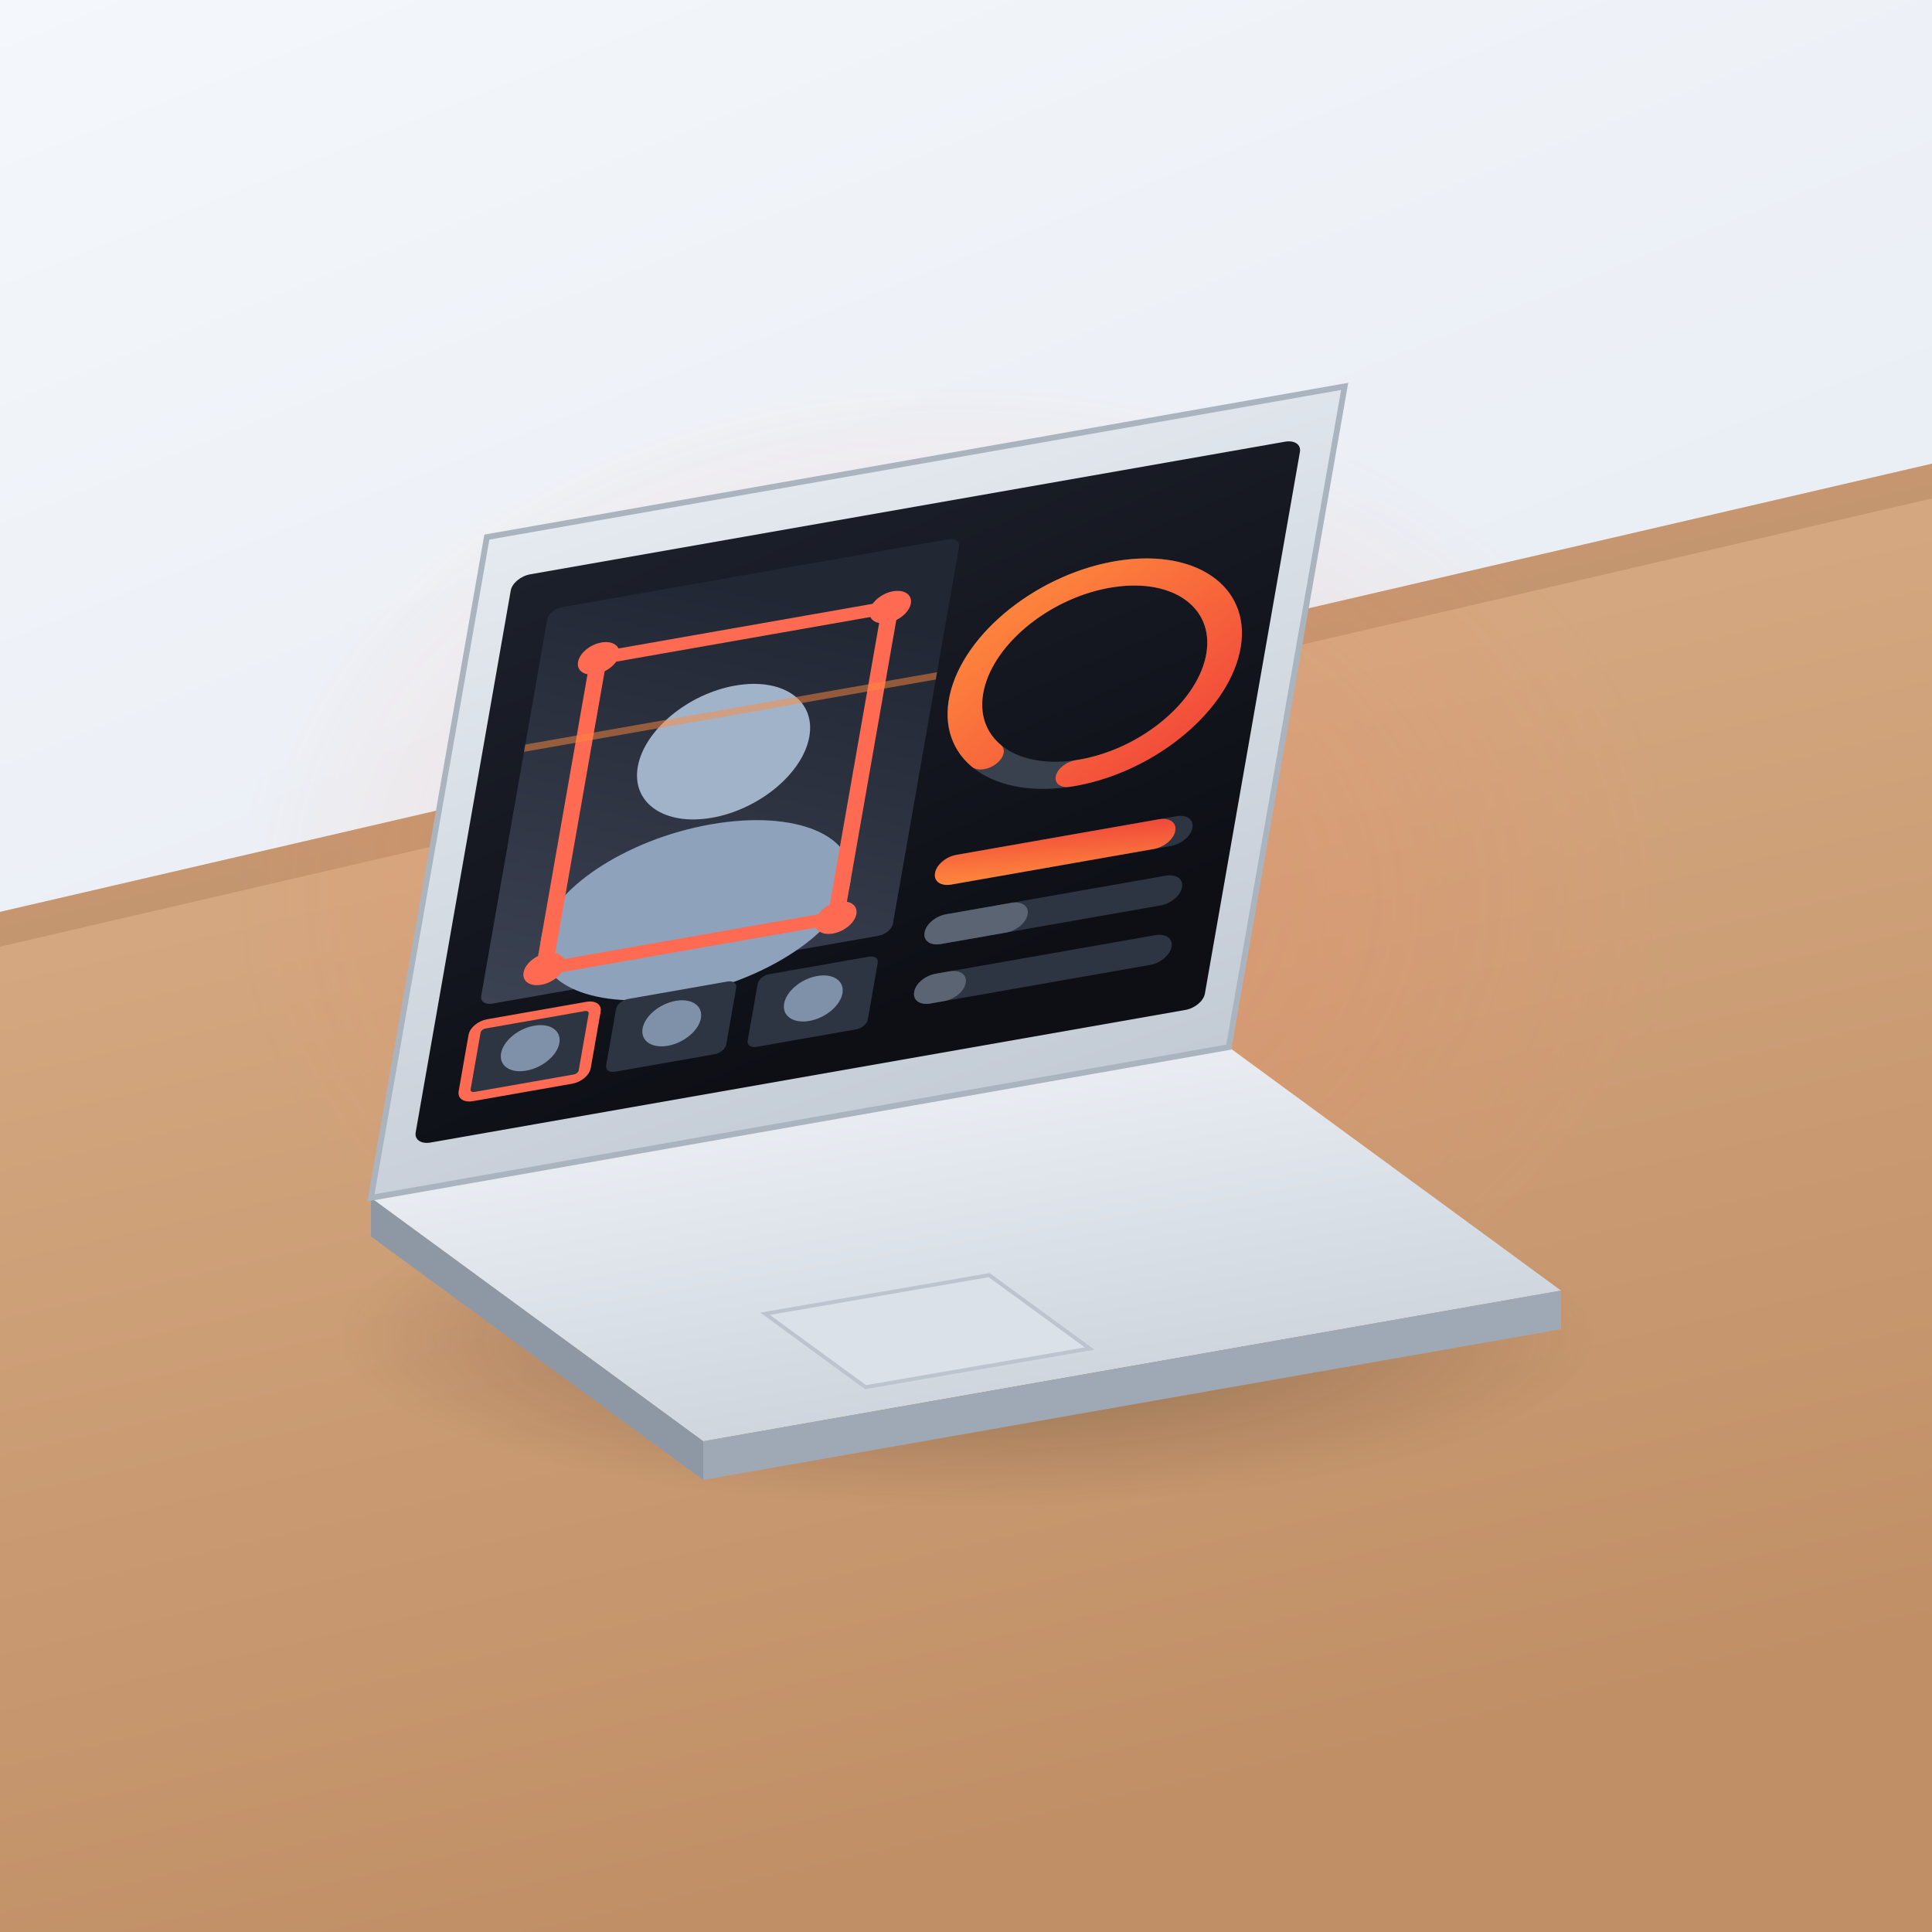
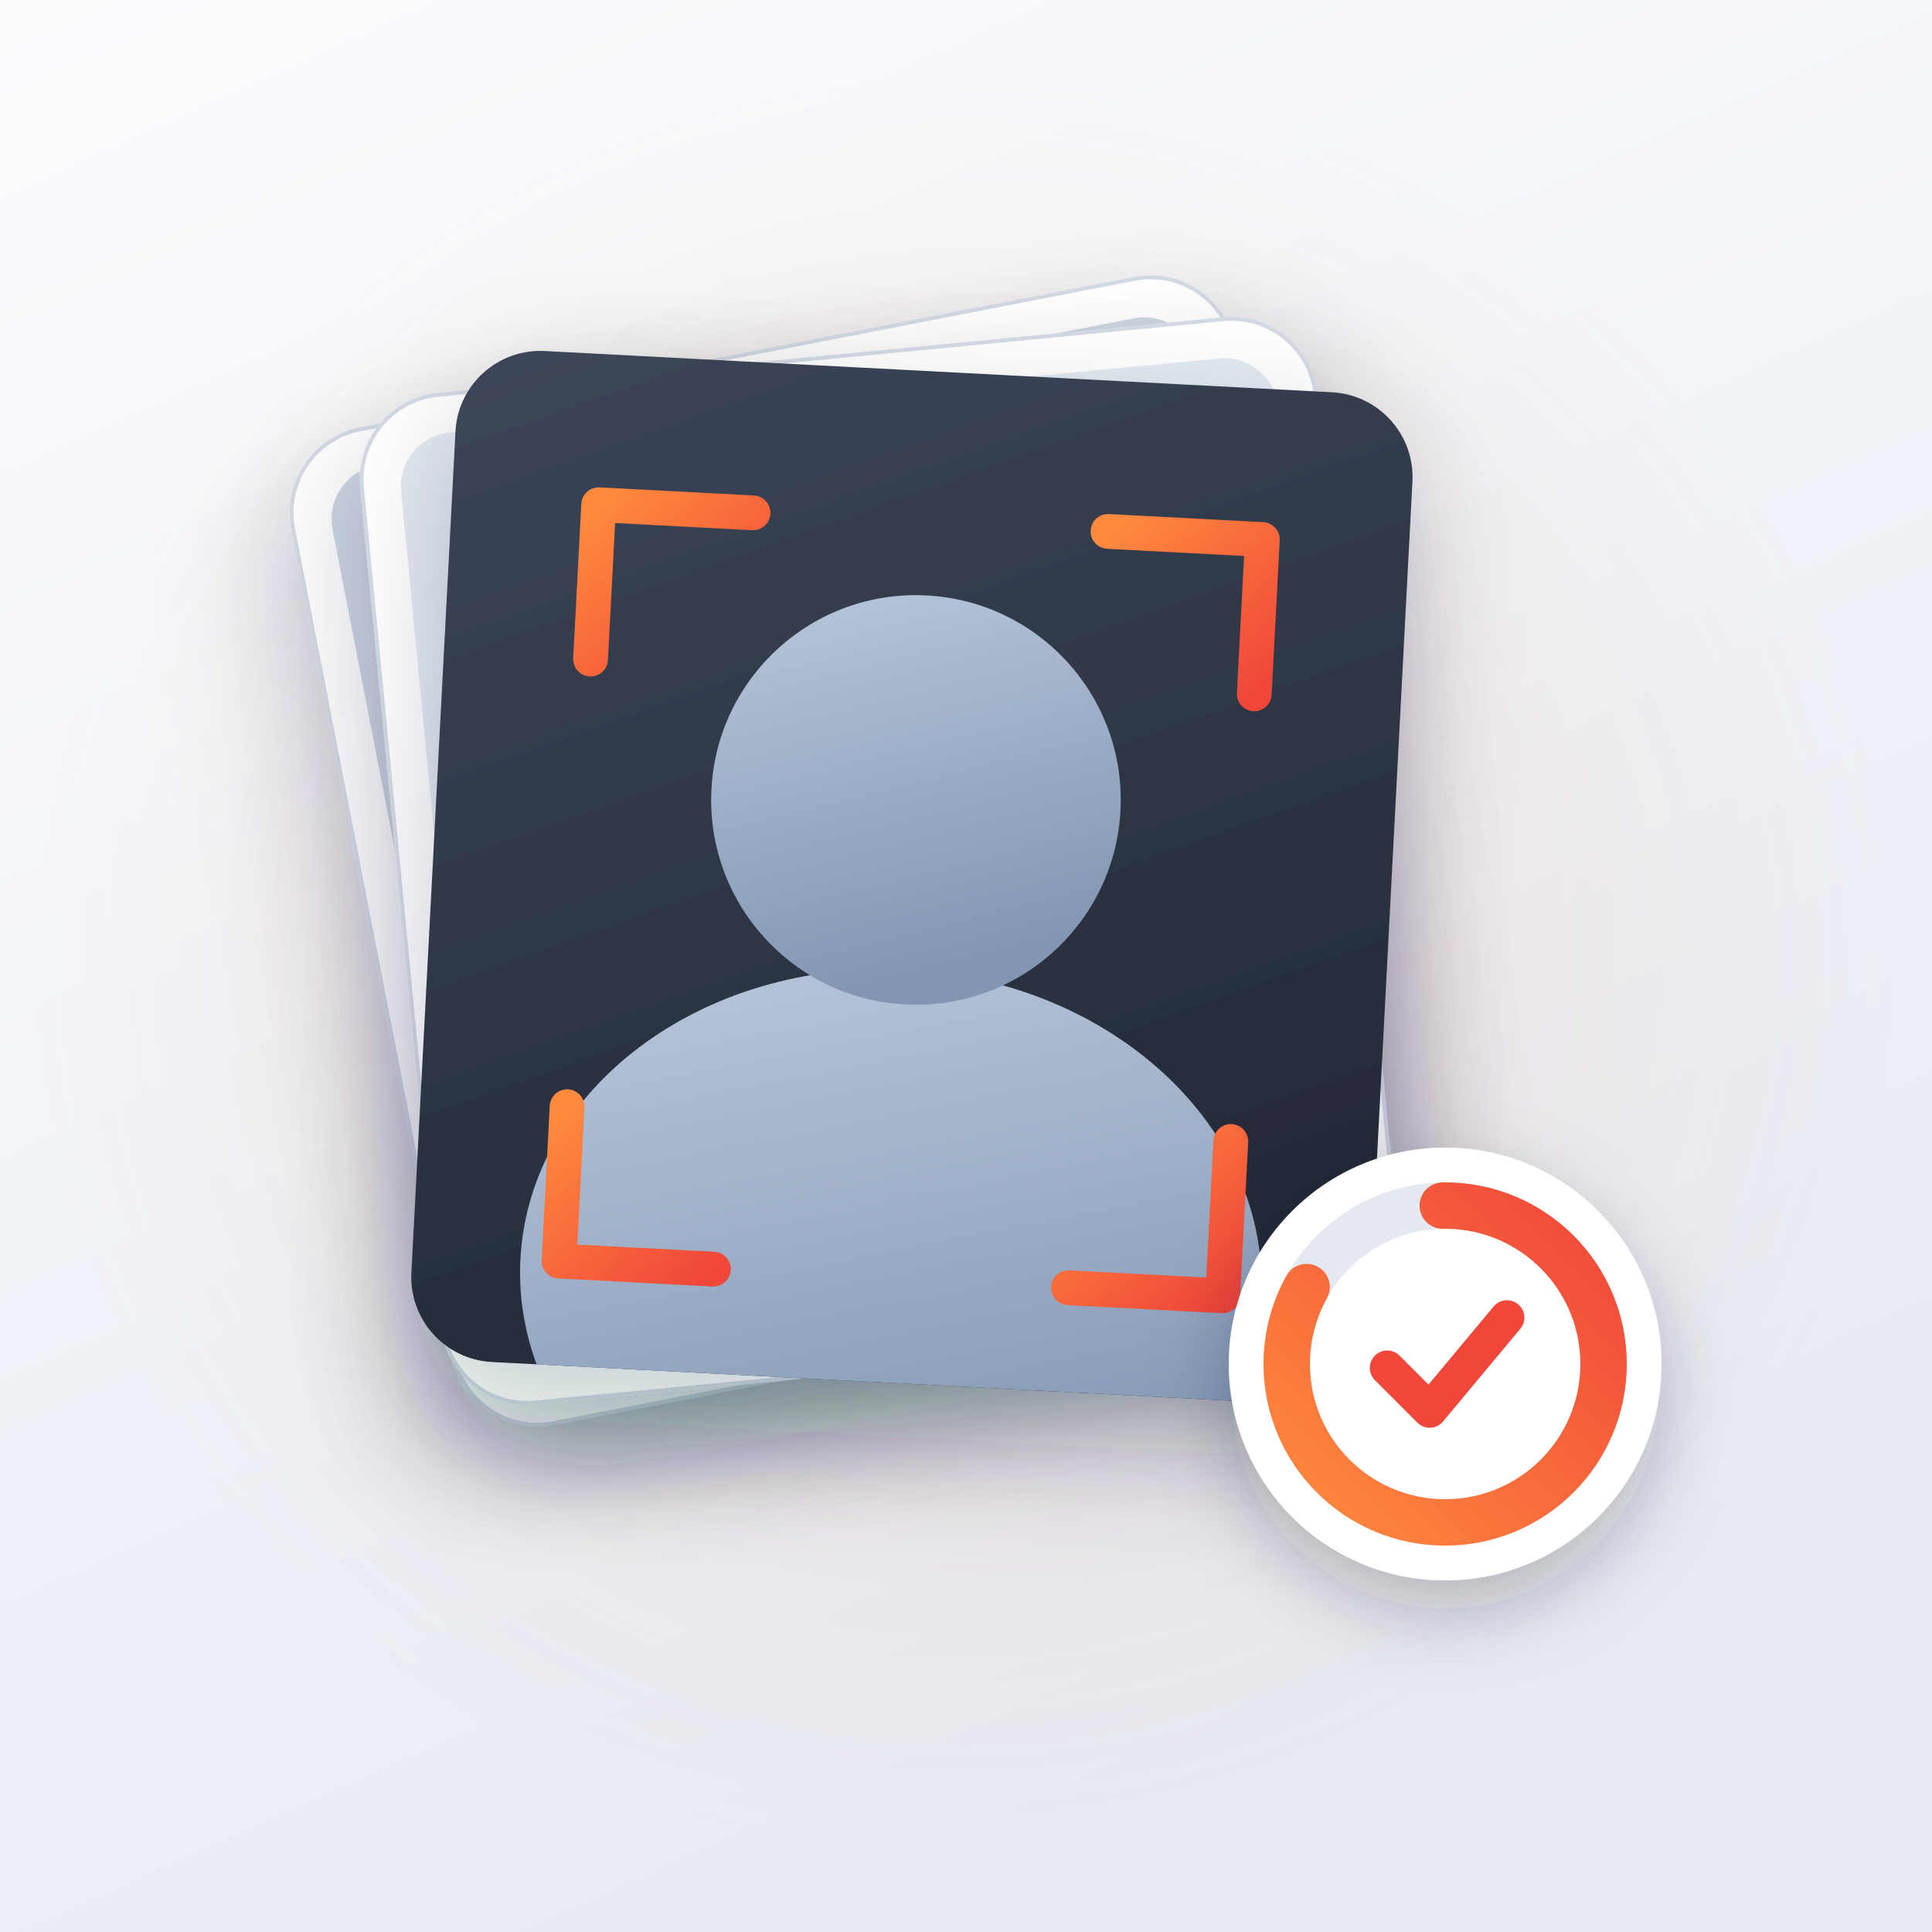
<svg xmlns="http://www.w3.org/2000/svg" width="500" height="500" viewBox="0 0 500 500">
  <defs>
-     <linearGradient id="bg" x1="0" y1="0" x2="0.4" y2="1">
-       <stop offset="0" stop-color="#f4f7fb" />
-       <stop offset="1" stop-color="#e1e7f0" />
+     <linearGradient id="bg" x1="0" y1="0" x2="0.45" y2="1">
+       <stop offset="0" stop-color="#fbfcfe" />
+       <stop offset="1" stop-color="#e6ebf3" />
    </linearGradient>
-     <linearGradient id="desk" x1="0" y1="0" x2="0.3" y2="1">
-       <stop offset="0" stop-color="#ddb28c" />
-       <stop offset="1" stop-color="#c08f66" />
+     <linearGradient id="photo" x1="0" y1="0" x2="0.4" y2="1">
+       <stop offset="0" stop-color="#3d4659" />
+       <stop offset="1" stop-color="#232a38" />
    </linearGradient>
-     <linearGradient id="lid" x1="0" y1="0" x2="0.4" y2="1">
-       <stop offset="0" stop-color="#eef2f7" />
-       <stop offset="1" stop-color="#c3cbd5" />
-     </linearGradient>
-     <linearGradient id="deck" x1="0.1" y1="0" x2="0.6" y2="1">
-       <stop offset="0" stop-color="#f3f6fa" />
-       <stop offset="1" stop-color="#c9d1da" />
-     </linearGradient>
-     <linearGradient id="glass" x1="0" y1="1" x2="0.4" y2="0">
-       <stop offset="0" stop-color="#1c202b" />
-       <stop offset="1" stop-color="#0d0f15" />
-     </linearGradient>
-     <linearGradient id="feed" x1="0" y1="0" x2="0.4" y2="1">
-       <stop offset="0" stop-color="#3b4252" />
-       <stop offset="1" stop-color="#222734" />
+     <linearGradient id="subject" x1="0" y1="0" x2="0.3" y2="1">
+       <stop offset="0" stop-color="#b9c8dc" />
+       <stop offset="1" stop-color="#8296b2" />
    </linearGradient>
    <linearGradient id="coral" x1="0" y1="0" x2="1" y2="1">
      <stop offset="0" stop-color="#ff8a3d" />
      <stop offset="1" stop-color="#f0473a" />
    </linearGradient>
-     <radialGradient id="shadow" cx="0.5" cy="0.5" r="0.5">
-       <stop offset="0" stop-color="#2a1d12" stop-opacity="0.36" />
-       <stop offset="1" stop-color="#2a1d12" stop-opacity="0" />
-     </radialGradient>
    <radialGradient id="glow" cx="0.5" cy="0.5" r="0.5">
-       <stop offset="0" stop-color="#ff7a52" stop-opacity="0.26" />
+       <stop offset="0" stop-color="#ff7a52" stop-opacity="0.16" />
      <stop offset="1" stop-color="#ff7a52" stop-opacity="0" />
    </radialGradient>
+     <filter id="drop" x="-30%" y="-30%" width="160%" height="160%">
+       <feDropShadow dx="0" dy="14" stdDeviation="16" flood-color="#1b2433" flood-opacity="0.22" />
+     </filter>
+     <filter id="dropS" x="-40%" y="-40%" width="180%" height="180%">
+       <feDropShadow dx="0" dy="8" stdDeviation="10" flood-color="#1b2433" flood-opacity="0.26" />
+     </filter>
+     <clipPath id="front">
+       <rect x="112" y="96" width="248" height="262" rx="22" />
+     </clipPath>
  </defs>
  <rect width="500" height="500" fill="url(#bg)" />
-   <polygon points="0,236 500,120 500,500 0,500" fill="url(#desk)" />
-   <polygon points="0,236 500,120 500,129 0,245" fill="#b1815c" opacity="0.45" />
-   <ellipse cx="248" cy="232" rx="188" ry="136" fill="url(#glow)" />
-   <ellipse cx="250" cy="346" rx="162" ry="44" fill="url(#shadow)" />
-   <polygon points="96,310 318,271 404,334 182,373" fill="url(#deck)" />
-   <polygon points="182,373 404,334 404,344 182,383" fill="#9fa9b5" />
-   <polygon points="96,310 182,373 182,383 96,320" fill="#8e98a5" />
-   <polygon points="198,340 256,330 282,349 224,359" fill="#dbe1e8" stroke="#bcc5cf" stroke-width="1" />
-   <polygon points="96,310 318,271 348,100 126,139" fill="url(#lid)" stroke="#aab4bf" stroke-width="1.5" />
-   <g transform="matrix(2.22,-0.39,0.3,-1.71,96,310)">
-     <rect x="4" y="7" width="92" height="86" rx="2" fill="url(#glass)" />
-     <rect x="9" y="27" width="48" height="60" rx="1.5" fill="url(#feed)" />
-     <ellipse cx="33" cy="36" rx="18" ry="13" fill="#8ea2bb" />
-     <circle cx="33" cy="60" r="10" fill="#a0b3c9" />
-     <rect x="16" y="31" width="34" height="47" fill="none" stroke="#ff6a52" stroke-width="2" />
-     <circle cx="16" cy="31" r="2.4" fill="#ff6a52" />
-     <circle cx="50" cy="31" r="2.4" fill="#ff6a52" />
-     <circle cx="16" cy="78" r="2.4" fill="#ff6a52" />
-     <circle cx="50" cy="78" r="2.4" fill="#ff6a52" />
-     <line x1="9" y1="66" x2="57" y2="66" stroke="#ff8a3d" stroke-width="1.1" opacity="0.5" />
-     <rect x="9.0" y="13" width="14" height="11" rx="1.2" fill="#2e3542" />
-     <circle cx="16.0" cy="19" r="3.4" fill="#7f91a8" />
-     <rect x="25.5" y="13" width="14" height="11" rx="1.2" fill="#2e3542" />
-     <circle cx="32.5" cy="19" r="3.4" fill="#7f91a8" />
-     <rect x="42.0" y="13" width="14" height="11" rx="1.2" fill="#2e3542" />
-     <circle cx="49.0" cy="19" r="3.4" fill="#7f91a8" />
-     <rect x="9" y="13" width="14" height="11" rx="1.2" fill="none" stroke="#ff6a52" stroke-width="1.4" />
-     <circle cx="76" cy="62" r="15" fill="none" stroke="#39414f" stroke-width="4" />
-     <circle cx="76" cy="62" r="15" fill="none" stroke="url(#coral)" stroke-width="4" stroke-linecap="round" stroke-dasharray="82 13" transform="rotate(-92 76 62)" />
-     <rect x="61" y="33" width="30" height="4.5" rx="2.2" fill="#2e3542" />
-     <rect x="61" y="33" width="28" height="4.5" rx="2.2" fill="url(#coral)" />
-     <rect x="61" y="24" width="30" height="4.5" rx="2.2" fill="#2e3542" />
-     <rect x="61" y="24" width="12" height="4.5" rx="2.2" fill="#5a6473" />
-     <rect x="61" y="15" width="30" height="4.5" rx="2.2" fill="#2e3542" />
-     <rect x="61" y="15" width="6" height="4.5" rx="2.2" fill="#5a6473" />
+   <ellipse cx="250" cy="250" rx="240" ry="230" fill="url(#glow)" />
+   <g transform="rotate(-11 236 227) translate(-16 -10)" filter="url(#drop)">
+     <rect x="112" y="96" width="248" height="262" rx="22" fill="#ffffff" stroke="#d3dae4" stroke-width="1" />
+     <rect x="122" y="106" width="228" height="242" rx="14" fill="#ced7e3" />
  </g>
+   <g transform="rotate(-5.5 236 227) translate(-8 -5)" filter="url(#drop)">
+     <rect x="112" y="96" width="248" height="262" rx="22" fill="#ffffff" stroke="#d3dae4" stroke-width="1" />
+     <rect x="122" y="106" width="228" height="242" rx="14" fill="#e3e9f1" />
+   </g>
+   <g transform="rotate(3 236 227)">
+     <rect x="112" y="96" width="248" height="262" rx="22" fill="url(#photo)" filter="url(#drop)" />
+     <g clip-path="url(#front)">
+       <ellipse cx="236" cy="331" rx="96" ry="80" fill="url(#subject)" />
+       <circle cx="236" cy="207" r="53" fill="url(#subject)" />
+     </g>
+     <path d="M150,175 L150,135 L190,135" fill="none" stroke="url(#coral)" stroke-width="9" stroke-linecap="round" stroke-linejoin="round" />
+     <path d="M322,175 L322,135 L282,135" fill="none" stroke="url(#coral)" stroke-width="9" stroke-linecap="round" stroke-linejoin="round" />
+     <path d="M150,291 L150,331 L190,331" fill="none" stroke="url(#coral)" stroke-width="9" stroke-linecap="round" stroke-linejoin="round" />
+     <path d="M322,291 L322,331 L282,331" fill="none" stroke="url(#coral)" stroke-width="9" stroke-linecap="round" stroke-linejoin="round" />
+   </g>
+   <circle cx="374" cy="353" r="56" fill="#ffffff" filter="url(#dropS)" />
+   <circle cx="374" cy="353" r="41" fill="none" stroke="#e4e9f1" stroke-width="12" />
+   <circle cx="374" cy="353" r="41" fill="none" stroke="url(#coral)" stroke-width="12" stroke-linecap="round" stroke-dasharray="214 43" transform="rotate(-90 374 353)" />
+   <path d="M359,354 L370,365 L390,341" fill="none" stroke="#f0473a" stroke-width="9" stroke-linecap="round" stroke-linejoin="round" />
</svg>
